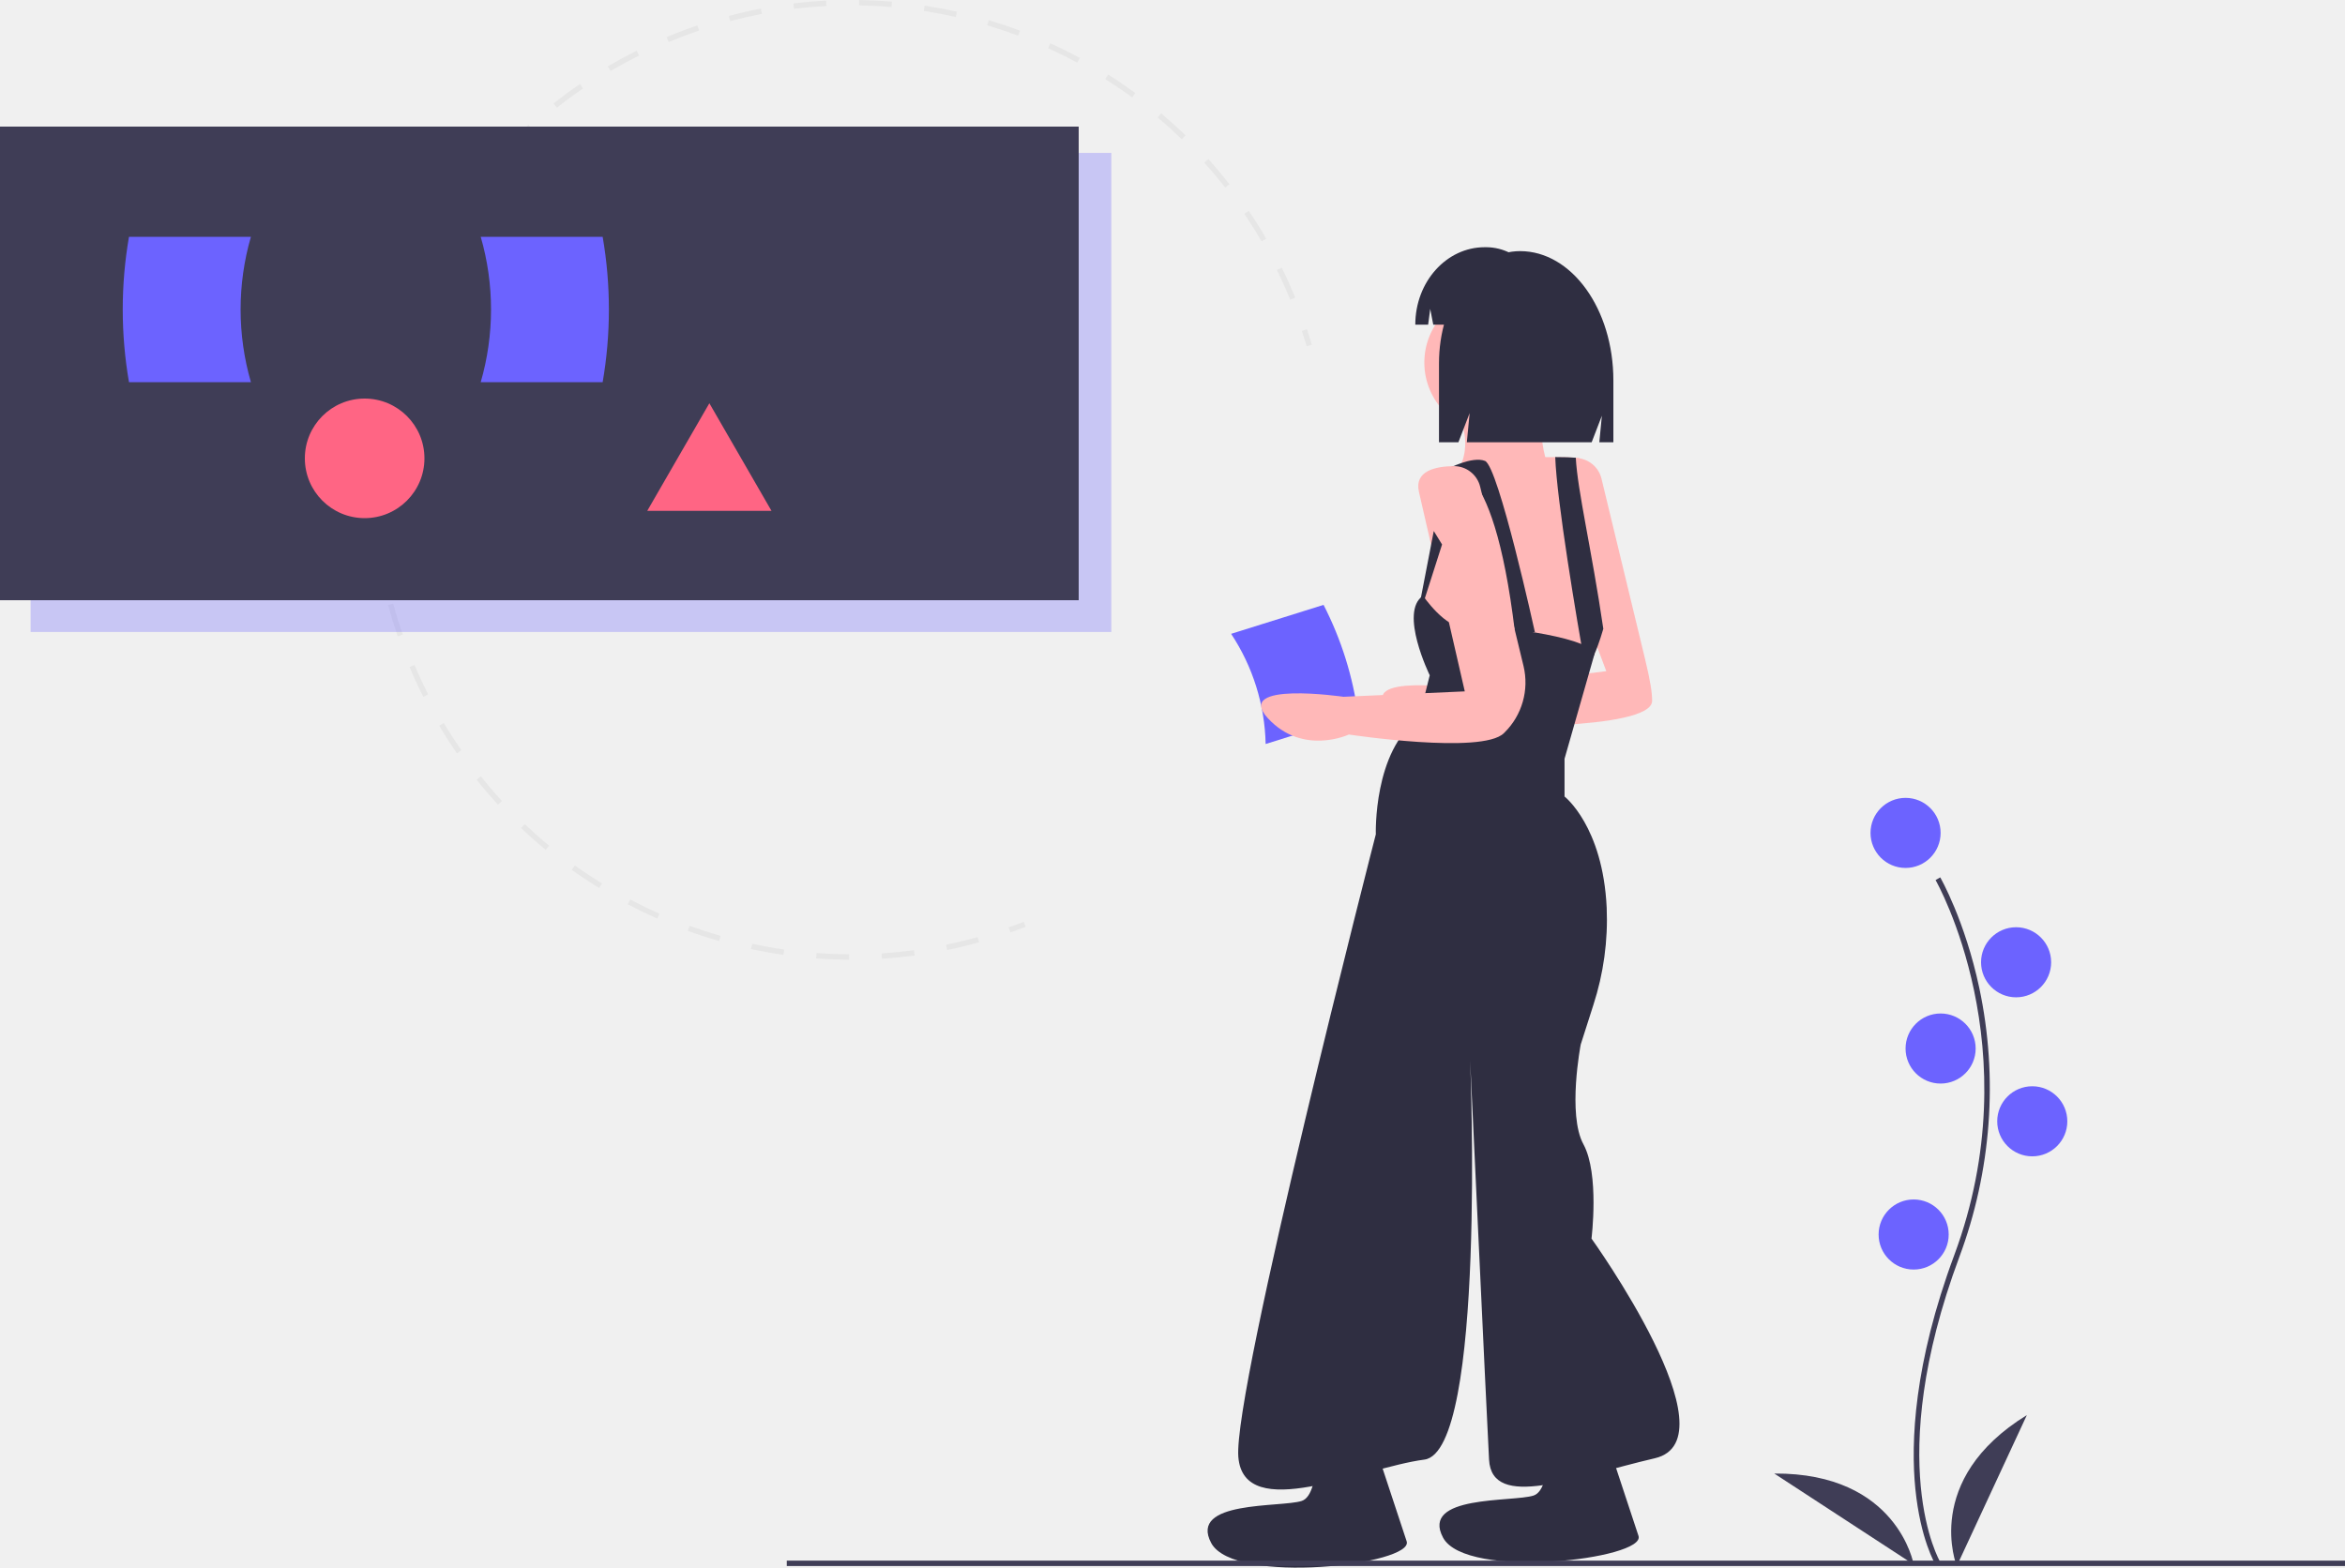
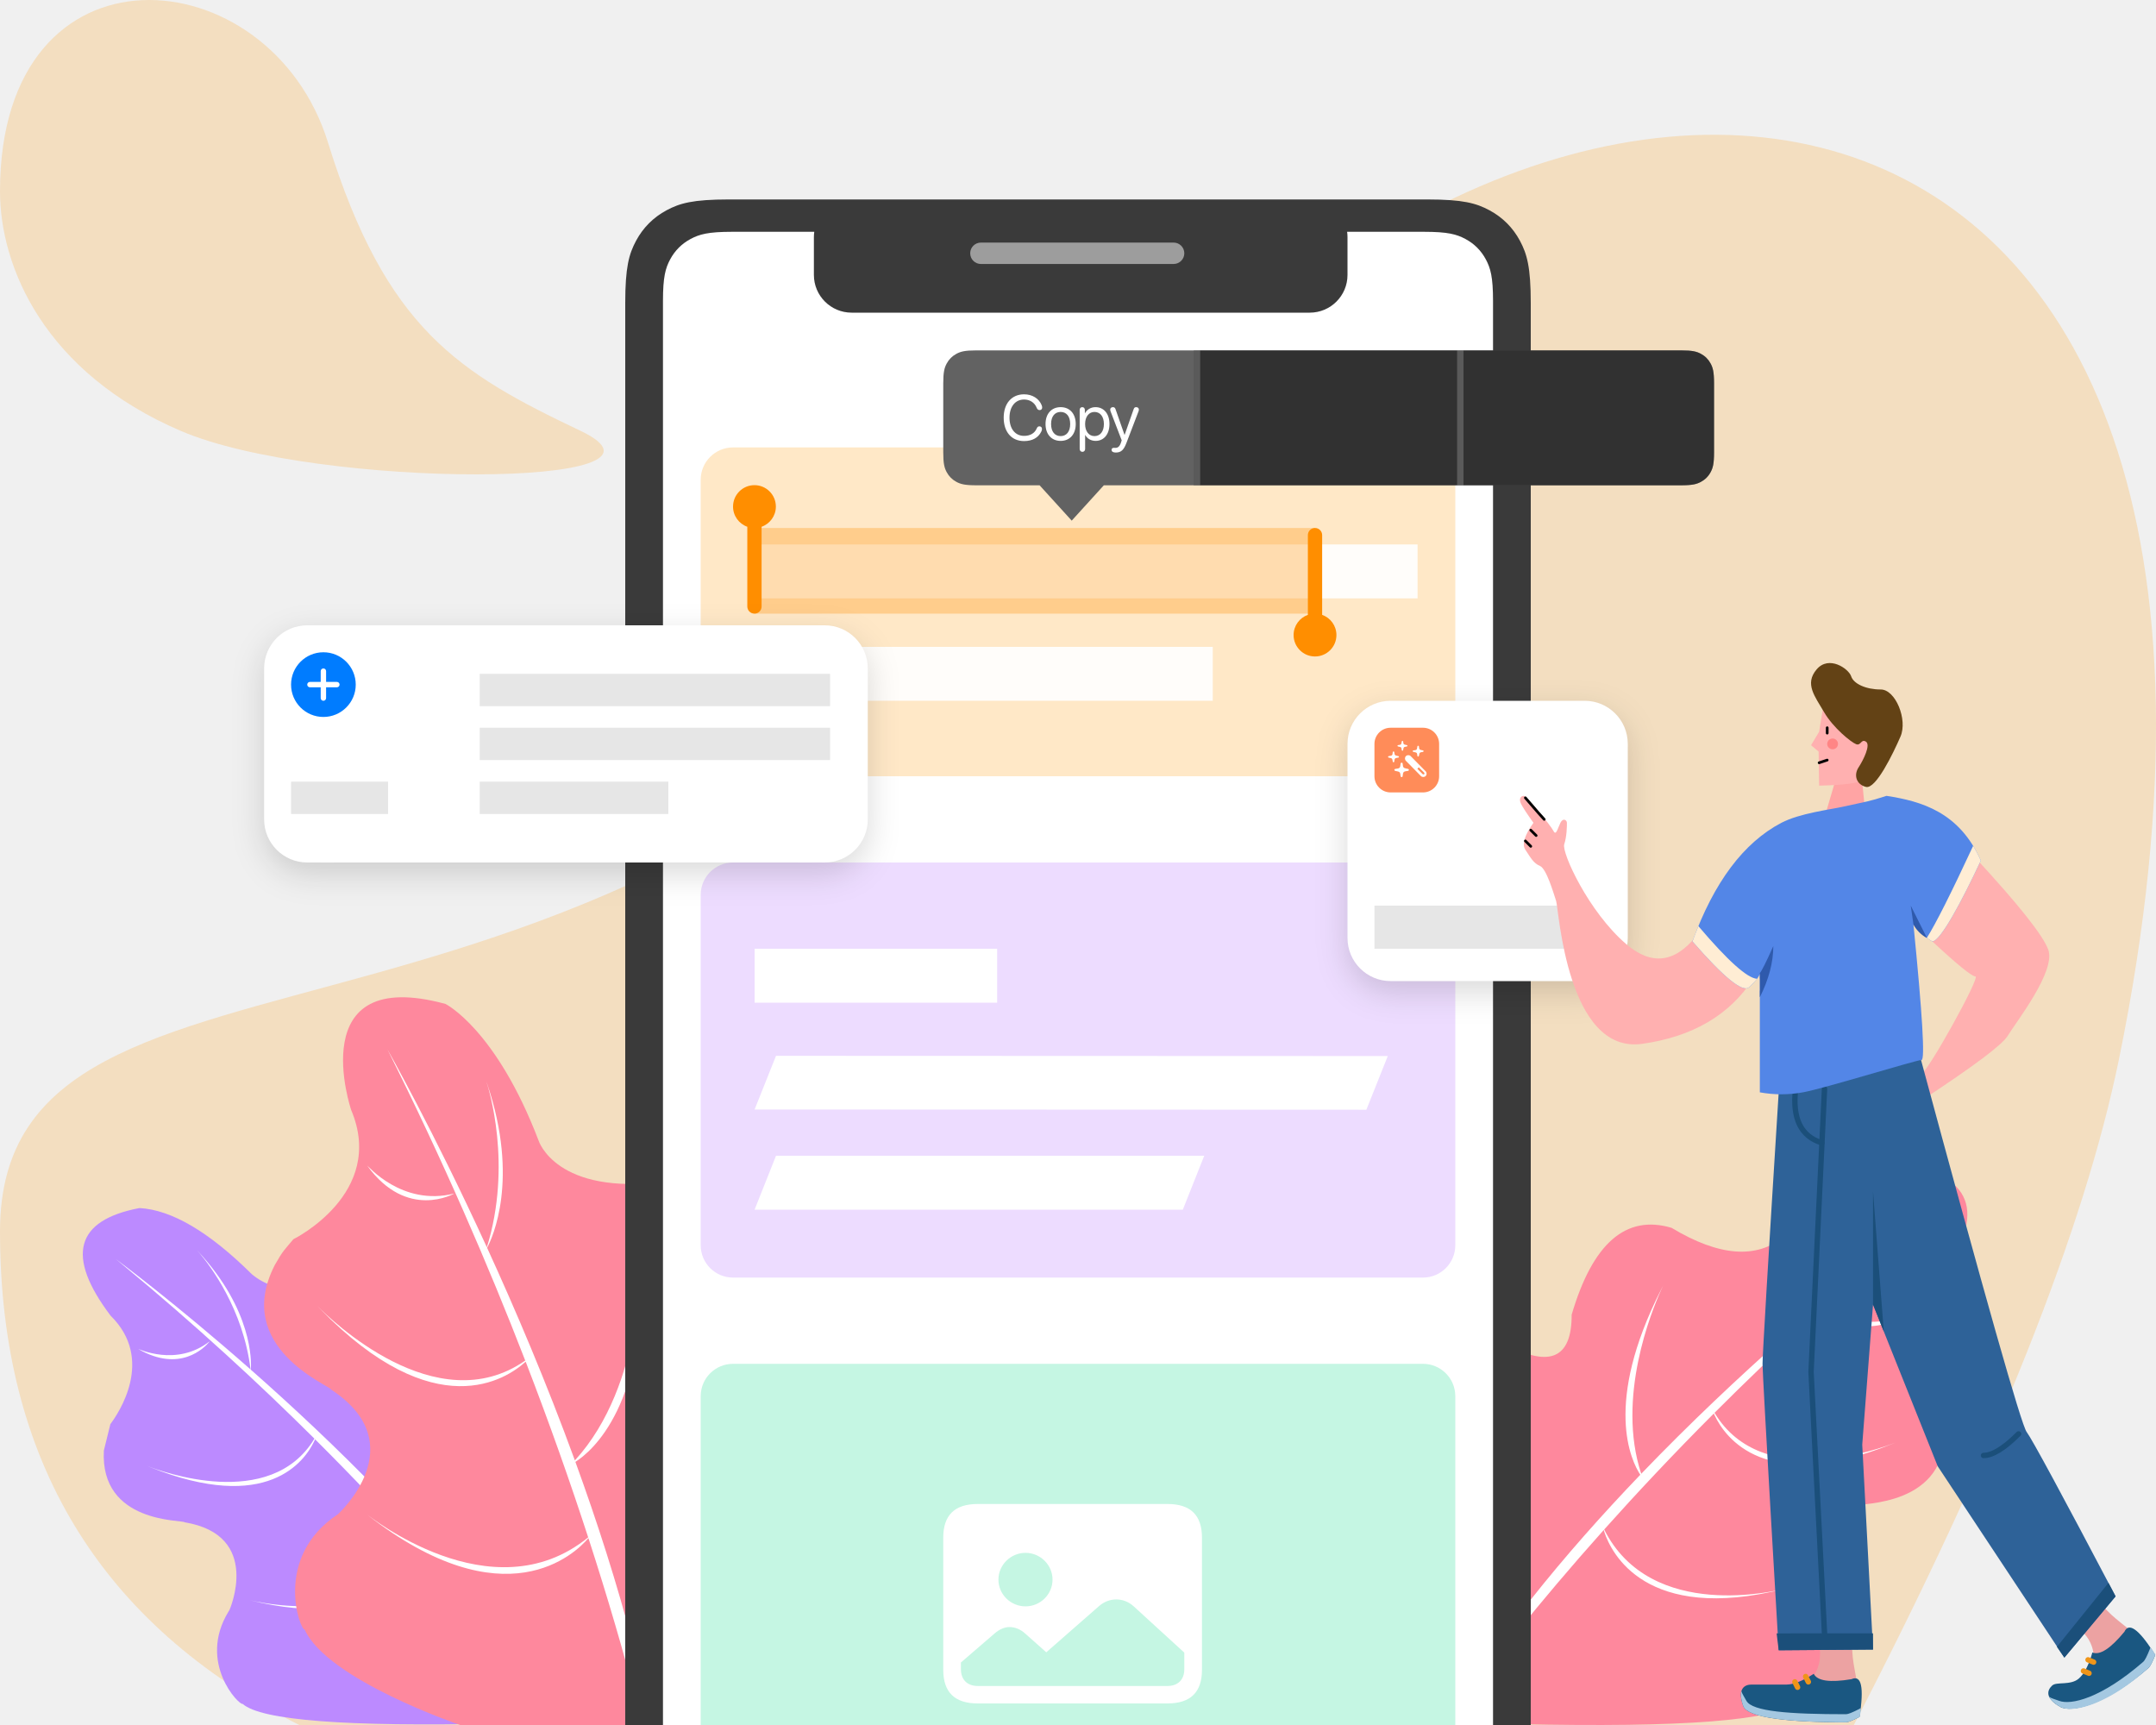
- <svg xmlns="http://www.w3.org/2000/svg" width="501.958" height="335.625" viewBox="0 0 501.958 335.625">
-   <g id="iconset-organizing" transform="translate(0 0)">
-     <path id="路径_2329" data-name="路径 2329" d="M197.866,182.055c1.073-.378,2.16-.781,3.229-1.2l.419,1.075c-1.081.422-2.179.829-3.265,1.211Z" transform="translate(18.048 16.496)" fill="#e6e6e6" />
-     <path id="路径_2330" data-name="路径 2330" d="M138.26,7.037c1.445-.564,2.916-1.1,4.37-1.593L143,6.536c-2.178.739-4.379,1.57-6.513,2.46l-.444-1.066q1.1-.458,2.216-.893Zm-8.619,3.819.515,1.033c-2.072,1.033-4.13,2.149-6.119,3.317l-.584-1c2.011-1.18,4.092-2.309,6.187-3.355Zm19.726-7.449c2.263-.6,4.571-1.129,6.861-1.571l.218,1.133c-2.264.437-4.546.96-6.783,1.554ZM117.511,17.982l.651.953c-1.907,1.3-3.793,2.692-5.606,4.125l-.716-.905c1.834-1.45,3.741-2.854,5.67-4.173ZM163.183.741C165.5.457,167.861.251,170.2.128l.061,1.152c-2.309.122-4.642.326-6.935.607ZM106.472,26.709l.777.854c-1.709,1.554-3.384,3.187-4.979,4.853l-.833-.8c1.613-1.684,3.307-3.335,5.036-4.907ZM177.245,0c2.343.039,4.711.16,7.039.36l-.1,1.15c-2.3-.2-4.643-.317-6.959-.356Zm-80.5,36.859.886.74c-1.479,1.775-2.916,3.623-4.269,5.492l-.935-.677c1.369-1.891,2.822-3.759,4.318-5.555ZM191.28,1.2c2.314.36,4.642.8,6.92,1.32l-.255,1.126c-2.252-.51-4.554-.95-6.842-1.306ZM88.5,48.252l.979.611c-1.224,1.96-2.4,3.987-3.483,6.025l-1.019-.543C86.079,52.284,87.264,50.234,88.5,48.252ZM205.012,4.313c2.238.671,4.483,1.428,6.673,2.25l-.406,1.08c-2.165-.813-4.385-1.561-6.6-2.225ZM81.879,60.666l1.053.472c-.946,2.109-1.832,4.277-2.633,6.445l-1.083-.4C80.026,64.991,80.922,62.8,81.879,60.666Zm136.308-51.4c2.128.97,4.249,2.025,6.3,3.135l-.549,1.015c-2.032-1.1-4.128-2.141-6.232-3.1ZM77,73.869l1.107.326c-.65,2.215-1.233,4.485-1.732,6.745l-1.127-.249c.5-2.285,1.094-4.581,1.752-6.821ZM230.563,15.955c1.976,1.249,3.932,2.583,5.815,3.962l-.682.931c-1.862-1.364-3.8-2.683-5.75-3.918ZM73.971,87.619l1.141.171c-.343,2.288-.61,4.617-.794,6.922l-1.15-.092c.186-2.331.456-4.686.8-7ZM241.908,24.266c1.785,1.506,3.54,3.093,5.217,4.718l-.8.829c-1.658-1.605-3.393-3.175-5.158-4.664ZM72.848,101.66l1.154.012c-.025,2.314.031,4.659.166,6.969l-1.152.067c-.137-2.337-.193-4.708-.168-7.048ZM252,34.047c1.563,1.738,3.085,3.553,4.524,5.394l-.91.711c-1.422-1.82-2.927-3.614-4.473-5.333ZM73.669,115.719l1.145-.147c.294,2.293.671,4.6,1.122,6.869l-1.132.225c-.456-2.291-.837-4.628-1.135-6.947Zm187-70.584c1.308,1.936,2.566,3.943,3.738,5.965l-1,.579c-1.159-2-2.4-3.984-3.7-5.9ZM76.413,129.518l1.114-.3c.6,2.227,1.294,4.464,2.051,6.651l-1.091.377c-.765-2.211-1.463-4.474-2.074-6.726ZM267.723,57.307c1.029,2.094,2,4.254,2.889,6.419l-1.068.438c-.878-2.141-1.839-4.277-2.857-6.347ZM82.075,142.366c.9,2.131,1.886,4.256,2.927,6.315l-1.03.521c-1.053-2.083-2.049-4.231-2.961-6.386Zm6.278,12.415c1.184,1.989,2.45,3.959,3.763,5.855l-.949.657c-1.328-1.918-2.609-3.911-3.806-5.922Zm7.921,11.437c1.442,1.8,2.965,3.578,4.527,5.276l-.849.781c-1.58-1.718-3.12-3.513-4.579-5.336Zm9.409,10.229c1.679,1.589,3.432,3.139,5.212,4.607l-.734.891c-1.8-1.484-3.574-3.052-5.271-4.659Zm10.73,8.846c1.882,1.346,3.832,2.642,5.795,3.853l-.605.982c-1.986-1.224-3.958-2.535-5.861-3.9Zm11.841,7.3c2.045,1.076,4.153,2.1,6.267,3.03l-.467,1.055c-2.138-.945-4.27-1.976-6.338-3.064Zm12.727,5.627c2.176.789,4.4,1.513,6.623,2.151l-.319,1.109c-2.244-.645-4.5-1.377-6.7-2.175Zm13.377,3.845c2.264.485,4.571.9,6.856,1.227l-.164,1.143c-2.312-.333-4.644-.75-6.934-1.242Zm13.782,1.981c2.308.172,4.65.264,6.962.276l-.006,1.154c-2.338-.012-4.707-.106-7.042-.279Zm13.927.07c2.306-.148,4.637-.379,6.927-.685l.153,1.144c-2.317.31-4.674.544-7.006.693Zm13.79-1.847c2.262-.464,4.538-1.012,6.767-1.63l.308,1.113c-2.254.625-4.556,1.18-6.843,1.649Z" transform="translate(6.644)" fill="#e6e6e6" />
-     <path id="路径_2331" data-name="路径 2331" d="M6,30H237.337V132.574H6Z" transform="translate(0.547 2.736)" fill="#6c63ff" opacity="0.3" />
-     <g id="组_17" data-name="组 17" transform="translate(0 27.106)">
-       <path id="路径_2332" data-name="路径 2332" d="M0,0H230.9V101.4H0Z" fill="#3f3d56" />
-       <circle id="椭圆_22" data-name="椭圆 22" cx="12.8" cy="12.8" r="12.8" transform="translate(65.254 58.227)" fill="#ff6584" />
-       <path id="路径_2333" data-name="路径 2333" d="M140.262,54.28l6.651,11.52,6.651,11.519h-26.6L133.611,65.8Z" transform="translate(11.58 4.951)" fill="#ff6584" />
-       <path id="路径_2334" data-name="路径 2334" d="M51.513,52.741h-26.1a91.292,91.292,0,0,1,0-31.121h26.1A56,56,0,0,0,51.513,52.741Zm49.192,0h26.1a91.292,91.292,0,0,0,0-31.121h-26.1A56,56,0,0,1,100.705,52.741Z" transform="translate(2.196 1.972)" fill="#6c63ff" />
+ <svg xmlns="http://www.w3.org/2000/svg" xmlns:xlink="http://www.w3.org/1999/xlink" width="400px" height="320px" viewBox="0 0 400 320" version="1.1">
+   <defs>
+     <rect id="path-1" x="0" y="0" width="112" height="44" rx="8" />
+     <filter x="-8.9%" y="-18.2%" width="117.9%" height="145.5%" filterUnits="objectBoundingBox" id="filter-2">
+       <feOffset dx="0" dy="2" in="SourceAlpha" result="shadowOffsetOuter1" />
+       <feGaussianBlur stdDeviation="3" in="shadowOffsetOuter1" result="shadowBlurOuter1" />
+       <feColorMatrix values="0 0 0 0 0   0 0 0 0 0   0 0 0 0 0  0 0 0 0.15 0" type="matrix" in="shadowBlurOuter1" />
+     </filter>
+     <rect id="path-3" x="0" y="0" width="52" height="52" rx="8" />
+     <filter x="-19.2%" y="-15.4%" width="138.5%" height="138.5%" filterUnits="objectBoundingBox" id="filter-4">
+       <feOffset dx="0" dy="2" in="SourceAlpha" result="shadowOffsetOuter1" />
+       <feGaussianBlur stdDeviation="3" in="shadowOffsetOuter1" result="shadowBlurOuter1" />
+       <feColorMatrix values="0 0 0 0 0   0 0 0 0 0   0 0 0 0 0  0 0 0 0.15 0" type="matrix" in="shadowBlurOuter1" />
+     </filter>
+   </defs>
+   <g id="页面-1" stroke="none" stroke-width="1" fill="none" fill-rule="evenodd">
+     <g id="01-clipboard" transform="translate(0, -10)">
+       <g transform="translate(0, 10)">
+         <g id="编组-3备份-2" fill="#FF9500" opacity="0.2">
+           <path d="M33.609,79.963 C8.28,69.137 0,49.545 0,35.494 C0,-12.289 50.09,-8.275 60.849,26.431 C71.608,61.138 85.239,69.236 107.685,79.911 C130.131,90.585 58.937,90.79 33.609,79.963 Z" id="椭圆形" />
+           <path d="M343.939,320 C370.307,269.12 386.713,227.909 393.155,196.369 C433.581,-1.555 285.314,-17.98 200.869,95.633 C116.425,209.246 0,164.889 0,228.422 C0,270.777 18.504,301.303 55.511,320 L343.939,320 Z" id="椭圆形" />
+         </g>
+         <g id="编组-15备份" transform="translate(272, 222)" fill="#FFFFFF">
+           <path d="M83.255,2.07 L81.416,3.455 C77.486,6.447 67.626,14.122 55.433,24.86 C56.986,11.907 64.422,2.646 66.147,0.65 L66.461,0.295 L66.131,0.649 C55.078,12.661 55.238,23.075 55.365,24.919 L53.566,26.512 C45.703,33.504 36.976,41.692 28.3,50.664 C22.933,34.521 32.114,15.796 32.489,15.041 L32.105,15.784 C21.009,37.47 26.427,48.283 28.126,50.847 C20.969,58.254 13.852,66.195 7.286,74.436 C-5.025,53.067 6.399,33.545 6.259,33.598 C-5.789,55.435 4.044,70.667 7.142,74.618 C5.177,77.087 3.262,79.583 1.412,82.101 L1.057,82.68 C-1.359,86.713 1.127,84.634 3.772,81.672 L5.323,79.758 C9.734,74.343 15.013,68.122 21.157,61.295 L21.253,61.605 C22.445,65.275 28.789,79.068 55.525,72.439 C55.568,72.341 30.397,79.268 21.241,61.201 C27.348,54.419 34.309,47.041 42.123,39.264 L42.29,39.629 C44.26,43.784 51.957,54.659 76.106,45.008 L76.731,44.754 C73.994,45.836 51.352,54.223 42.26,39.128 C54.002,27.449 67.667,14.875 83.255,2.07 Z M63.817,19.03 L63.987,19.242 C64.954,20.39 70.022,25.613 78.587,20.641 C78.63,20.542 70.733,24.473 63.817,19.03 Z" id="形状" />
+         </g>
+         <g id="编组-13备份-2" transform="translate(15, 224)">
+           <path d="M10.88,0.102 C16.857,0.437 23.804,4.526 31.721,12.371 C36.463,16.322 42.919,15.847 51.09,10.946 C58.916,8.626 64.629,13.572 68.23,25.784 C68.199,33.39 72.143,34.983 80.061,30.561 C90.835,25.737 97.243,31.119 99.282,46.708 C98.693,62.279 94.165,74.249 85.696,82.618 L77.408,95.732 C49.223,96.353 33.424,95.135 30.01,92.076 C29.434,92.438 21.598,84.468 27.391,74.962 L27.571,74.673 C27.571,74.673 33.72,60.783 19.251,58.398 C18.925,57.905 3.529,58.694 4.27,45.083 L5.477,40.184 C6.945,38.238 13.795,28.192 5.516,20.066 C-2.828,9.022 -1.04,2.367 10.88,0.102 Z" id="路径" fill="#BC8AFF" />
+           <path d="M7.751,10.608 L6.47,9.55 C7.089,10.008 17.607,17.821 31.482,30.04 C30.139,18.838 23.907,10.704 22.044,8.491 L21.562,7.937 L21.857,8.254 C31.803,19.065 31.657,28.437 31.542,30.094 C39.03,36.69 47.492,44.568 55.901,53.263 C60.203,40.323 54.119,25.539 52.498,21.981 L52.13,21.203 L52.477,21.871 C62.462,41.387 57.588,51.119 56.058,53.427 C62.499,60.094 68.905,67.241 74.814,74.658 C85.894,55.426 75.612,37.856 75.738,37.904 C86.582,57.558 77.73,71.267 74.943,74.822 C76.712,77.044 78.435,79.291 80.101,81.556 L80.442,82.115 C82.579,85.695 80.348,83.827 77.976,81.17 L77.018,79.986 C72.961,74.989 68.065,69.203 62.329,62.83 L62.208,63.215 C61.05,66.669 55.211,78.765 31.399,72.86 L31.424,72.862 C32.26,73.013 54.177,78.681 62.254,62.748 C56.758,56.643 50.493,50.002 43.459,43.002 L43.309,43.331 C41.537,47.072 34.609,56.858 12.876,48.173 L12.314,47.944 C14.776,48.918 35.154,56.466 43.337,42.881 C33.099,32.698 21.237,21.759 7.751,10.608 L7.751,10.608 Z M23.936,24.793 L23.789,24.977 C22.934,25.995 18.369,30.728 10.643,26.242 C10.604,26.153 17.712,29.692 23.936,24.793 Z" id="形状" fill="#FFFFFF" />
+         </g>
+         <g id="编组-13备份-3" transform="translate(311.5, 268) scale(-1, 1) translate(-311.5, -268) translate(258, 216)">
+           <path d="M11.377,0 C17.842,0.363 25.357,4.803 33.921,13.321 C39.049,17.611 46.033,17.095 54.872,11.773 C63.337,9.254 69.516,14.624 73.411,27.883 C73.378,36.142 77.644,37.871 86.209,33.07 C97.863,27.833 104.794,33.676 107,50.601 C106.363,67.507 101.464,80.504 92.304,89.591 L83.339,103.829 C52.852,104.504 35.762,103.181 32.07,99.86 C31.446,100.252 22.97,91.599 29.237,81.278 L29.431,80.965 C29.431,80.965 36.083,65.884 20.431,63.294 C20.079,62.759 3.426,63.615 4.227,48.837 L5.532,43.518 C7.121,41.405 14.53,30.499 5.574,21.676 C-3.451,9.685 -1.517,2.459 11.377,0 Z" id="路径" fill="#FE889D" />
+           <path d="M8.387,10.912 L7,9.758 C7.67,10.257 19.055,18.772 34.073,32.089 C32.619,19.88 25.874,11.016 23.858,8.604 L23.336,8 L23.655,8.345 C34.42,20.128 34.262,30.342 34.139,32.148 C42.244,39.336 51.403,47.922 60.505,57.399 C65.162,43.296 58.576,27.184 56.822,23.306 L56.423,22.458 L56.799,23.186 C67.606,44.456 62.331,55.062 60.675,57.578 C67.646,64.843 74.58,72.632 80.977,80.716 C92.97,59.756 81.84,40.607 81.977,40.66 C93.714,62.079 84.133,77.021 81.116,80.895 C83.031,83.316 84.896,85.765 86.699,88.234 L87.068,88.843 C89.381,92.744 86.967,90.709 84.399,87.813 L83.363,86.523 C78.971,81.076 73.671,74.771 67.463,67.826 L67.332,68.245 C66.078,72.01 59.757,85.192 33.984,78.757 L34.01,78.759 C34.916,78.923 58.639,85.1 67.381,67.736 C61.432,61.082 54.651,53.844 47.038,46.215 L46.875,46.574 C44.957,50.651 37.459,61.317 13.934,51.851 L13.325,51.602 C15.991,52.663 38.048,60.89 46.905,46.084 C35.824,34.986 22.984,23.064 8.387,10.912 L8.387,10.912 Z M25.906,26.37 L25.746,26.571 C24.821,27.68 19.88,32.838 11.517,27.95 C11.474,27.853 19.168,31.709 25.906,26.37 Z" id="形状" fill="#FFFFFF" />
+         </g>
+         <g id="编组-10备份" transform="translate(49, 185)">
+           <path d="M16.154,20.911 C16.154,20.911 7.032,-6.013 33.659,1.241 C33.659,1.241 43.027,5.912 50.916,26.566 C50.916,26.566 54.121,36.893 74.461,34.189 C74.461,34.189 89.253,36.279 86.048,60.252 C86.048,60.252 77.789,73.898 97.882,71.808 C97.882,71.808 120.194,71.808 110.948,101.314 C110.948,101.314 98.128,127.009 76.926,135 L36.371,135 C36.371,135 11.717,126.64 7.526,117.297 C6.663,117.419 1.609,103.896 13.689,95.905 C13.689,95.905 27.988,82.996 12.456,72.792 C12.333,72.054 -5.911,65.047 1.978,49.679 C3.581,46.852 3.704,46.974 5.43,44.884 C5.43,44.884 22.688,36.402 16.154,20.911 Z" id="路径" fill="#FE889D" transform="translate(56.59615, 67.5) rotate(-360) translate(-56.59615, -67.5) " />
+           <path d="M41.415,16.149 C47.369,33.822 42.36,44.616 41.372,46.479 C46.649,57.992 52.394,71.495 57.656,85.919 C70.621,71.714 69.892,48.252 69.836,46.835 L69.834,46.798 L69.891,47.752 C71.394,75.537 60.716,84.304 57.752,86.19 C61.779,97.245 65.517,108.838 68.54,120.489 C91.315,103.909 88.464,78.229 88.585,78.35 C91.012,106.738 73.671,118.064 68.604,120.747 C69.509,124.235 70.347,127.73 71.109,131.217 C72.004,137.614 70.29,134.187 68.845,129.673 C66.647,121.387 63.799,111.508 60.17,100.33 C57.771,103.15 44.714,115.93 19.128,95.992 C19.128,95.87 42.177,114.793 60.126,100.195 C56.904,90.279 53.068,79.346 48.527,67.599 C45,70.815 31.753,79.755 10.395,57.805 L9.862,57.249 C12.214,59.65 31.945,78.921 48.446,67.394 C41.62,49.751 33.202,30.28 22.884,9.675 C22.884,9.675 31.248,24.395 41.33,46.385 C46.061,31.065 41.7,17.04 41.248,15.666 Z M35.29,36.405 C35.29,36.405 26.531,41.463 19.128,31.224 C19.128,31.1 25.544,38.872 35.29,36.405 Z" id="形状结合" fill="#FFFFFF" transform="translate(49.30401, 72.20615) rotate(-360) translate(-49.30401, -72.20615) " />
+         </g>
+         <path d="M135.229,37 L264.771,37 C271.457,37 273.882,37.696 276.326,39.003 C278.771,40.311 280.689,42.229 281.997,44.674 C283.304,47.118 284,49.543 284,56.229 L284,320 L284,320 L116,320 L116,56.229 C116,49.543 116.696,47.118 118.003,44.674 C119.311,42.229 121.229,40.311 123.674,39.003 C126.118,37.696 128.543,37 135.229,37 Z" id="矩形备份-16" fill="#3A3A3A" />
+         <path d="M264.181,43 C268.638,43 270.255,43.464 271.884,44.336 C273.514,45.207 274.793,46.486 275.664,48.116 C276.536,49.745 277,51.362 277,55.819 L277,320 L123,320 L123,55.819 C123,51.362 123.464,49.745 124.336,48.116 C125.207,46.486 126.486,45.207 128.116,44.336 C129.745,43.464 131.362,43 135.819,43 L151.071,43 C151.024,43.326 151,43.66 151,44 L151,44 L151,51 C151,54.866 154.134,58 158,58 L158,58 L243,58 C246.866,58 250,54.866 250,51 L250,51 L250,44 C250,43.66 249.976,43.326 249.929,43 L264.181,43 Z" id="形状结合备份-2" fill="#FFFFFF" />
+         <rect id="矩形备份-17" fill="#FFE8C7" x="130" y="83" width="140" height="61" rx="6" />
+         <rect id="矩形备份-18" fill="#EDDCFF" x="130" y="160" width="140" height="77" rx="6" />
+         <path d="M223.421,214.4 L219.448,224.4 L140,224.4 L143.972,214.4 L223.421,214.4 Z M143.972,195.862 L257.472,195.904 L253.5,205.862 L140,205.82 L143.972,195.862 Z M185,176 L185,186 L140,186 L140,176 L185,176 Z" id="形状结合备份-4" fill="#FFFFFF" />
+         <path d="M136,253 L264,253 C267.314,253 270,255.686 270,259 L270,320 L270,320 L130,320 L130,259 C130,255.686 132.686,253 136,253 Z" id="矩形备份-19" fill="#C5F6E3" />
+         <path d="M225,120 L225,130 L140,130 L140,120 L225,120 Z M263,101 L263,111 L140,111 L140,101 L263,101 Z" id="形状结合备份-5" fill="#FFFFFF" opacity="0.9" />
+         <rect id="矩形备份-20" fill="#FFFFFF" opacity="0.5" x="180" y="45" width="39.724" height="3.972" rx="1.986" />
+         <g id="编组备份" transform="translate(136, 90)" fill="#FF8E00">
+           <rect id="矩形" opacity="0.3" x="3.972" y="7.945" width="104" height="15.89" />
+           <path d="M3.972,0 C6.166,0 7.945,1.779 7.945,3.972 C7.945,5.702 6.839,7.174 5.296,7.719 L5.297,22.51 C5.297,23.242 4.704,23.834 3.972,23.834 C3.241,23.834 2.648,23.242 2.648,22.51 L2.648,7.719 C1.105,7.174 0,5.702 0,3.972 C0,1.779 1.779,0 3.972,0 Z" id="形状结合" />
+           <path d="M107.972,7.945 C110.166,7.945 111.945,9.723 111.945,11.917 C111.945,13.647 110.839,15.118 109.296,15.664 L109.297,30.455 C109.297,31.186 108.704,31.779 107.972,31.779 C107.241,31.779 106.648,31.186 106.648,30.455 L106.648,15.664 C105.105,15.118 104,13.647 104,11.917 C104,9.723 105.779,7.945 107.972,7.945 Z" id="形状结合备份" transform="translate(107.9724, 19.86207) scale(1, -1) translate(-107.9724, -19.86207) " />
+         </g>
+         <g id="编组-4备份" transform="translate(175, 65)">
+           <path d="M6.111,-7.00304249e-16 L136.896,7.00304249e-16 C139.021,-4.06896936e-16 139.791,0.221 140.568,0.637 C141.345,1.052 141.955,1.662 142.37,2.439 C142.786,3.215 143.007,3.986 143.007,6.111 L143.007,18.915 C143.007,21.04 142.786,21.811 142.37,22.588 C141.955,23.364 141.345,23.974 140.568,24.39 C139.791,24.805 139.021,25.026 136.896,25.026 L29.793,25.026 L29.793,25.026 L23.834,31.581 L17.876,25.026 L6.111,25.026 C3.986,25.026 3.215,24.805 2.439,24.39 C1.662,23.974 1.052,23.364 0.637,22.588 C0.221,21.811 1.41287425e-15,21.04 -2.4316768e-15,18.915 L-2.88825617e-16,6.111 C1.67816001e-16,3.986 0.221,3.215 0.637,2.439 C1.052,1.662 1.662,1.052 2.439,0.637 C3.215,0.221 3.986,4.06896936e-16 6.111,-7.00304249e-16 Z" id="矩形" fill="#626262" />
+           <path d="M46.477,0 L136.896,2.4688718e-16 C139.021,-1.43448561e-16 139.791,0.221 140.568,0.637 C141.345,1.052 141.955,1.662 142.37,2.439 C142.786,3.215 143.007,3.986 143.007,6.111 L143.007,18.915 C143.007,21.04 142.786,21.811 142.37,22.588 C141.955,23.364 141.345,23.974 140.568,24.39 C139.791,24.805 139.021,25.026 136.896,25.026 L46.477,25.026 L46.477,25.026 L46.477,0 Z" id="矩形" fill="#000000" opacity="0.5" />
+           <path d="M14.997,16.824 C16.533,16.824 17.627,16.195 18.18,15.084 C18.273,14.898 18.319,14.741 18.319,14.56 C18.319,14.287 18.121,14.089 17.842,14.089 C17.609,14.089 17.464,14.199 17.353,14.455 C16.958,15.398 16.096,15.858 15.002,15.858 C13.344,15.858 12.291,14.543 12.291,12.483 C12.291,10.44 13.356,9.114 14.997,9.114 C16.032,9.114 16.934,9.649 17.33,10.638 C17.446,10.935 17.627,11.075 17.883,11.075 C18.168,11.075 18.354,10.888 18.354,10.598 C18.354,10.475 18.325,10.33 18.267,10.184 C17.772,8.933 16.527,8.148 14.997,8.148 C12.698,8.148 11.214,9.847 11.214,12.483 C11.214,15.142 12.681,16.824 14.997,16.824 Z M21.781,16.789 C23.451,16.789 24.58,15.584 24.58,13.658 C24.58,11.726 23.451,10.528 21.781,10.528 C20.105,10.528 18.976,11.726 18.976,13.658 C18.976,15.584 20.105,16.789 21.781,16.789 Z M21.781,15.899 C20.71,15.899 20.006,15.084 20.006,13.658 C20.006,12.233 20.71,11.418 21.781,11.418 C22.851,11.418 23.55,12.233 23.55,13.658 C23.55,15.084 22.851,15.899 21.781,15.899 Z M25.818,18.82 C26.115,18.82 26.324,18.599 26.324,18.279 L26.324,15.701 L26.348,15.701 C26.708,16.364 27.407,16.789 28.274,16.789 C29.798,16.789 30.84,15.555 30.84,13.658 C30.84,11.761 29.792,10.528 28.25,10.528 C27.372,10.528 26.668,10.976 26.295,11.657 L26.272,11.657 L26.272,11.04 C26.272,10.737 26.074,10.528 25.795,10.528 C25.51,10.528 25.312,10.737 25.312,11.04 L25.312,18.279 C25.312,18.599 25.521,18.82 25.818,18.82 Z M28.053,15.899 C27.017,15.899 26.319,15.008 26.319,13.658 C26.319,12.314 27.017,11.418 28.053,11.418 C29.129,11.418 29.804,12.291 29.804,13.658 C29.804,15.032 29.129,15.899 28.053,15.899 Z M31.991,18.948 C32.992,18.948 33.487,18.5 34.01,17.109 L36.245,11.261 C36.28,11.162 36.297,11.069 36.297,10.993 C36.297,10.72 36.094,10.528 35.803,10.528 C35.552,10.528 35.419,10.632 35.325,10.9 L33.65,15.672 L33.632,15.672 L31.962,10.9 C31.869,10.632 31.718,10.528 31.479,10.528 C31.188,10.528 30.973,10.714 30.973,10.993 C30.973,11.069 30.99,11.162 31.025,11.261 L33.108,16.69 L32.969,17.115 C32.73,17.848 32.364,18.081 31.98,18.081 C31.822,18.081 31.782,18.075 31.636,18.075 C31.38,18.075 31.229,18.226 31.229,18.447 C31.229,18.767 31.502,18.948 31.991,18.948 Z" id="Copy" fill="#FFFFFF" fill-rule="nonzero" />
+           <rect id="矩形" fill="#FFFFFF" opacity="0.2" x="46.477" y="0" width="1.192" height="25.026" />
+           <rect id="矩形备份" fill="#FFFFFF" opacity="0.2" x="95.338" y="0" width="1.192" height="25.026" />
+         </g>
+         <path d="M216.608,279 C220.883,279 223,281.09 223,285.23 L223,285.23 L223,309.77 C223,313.91 220.883,316 216.608,316 L216.608,316 L181.392,316 C177.137,316 175,313.93 175,309.77 L175,309.77 L175,285.23 C175,281.07 177.137,279 181.392,279 L181.392,279 Z M207.122,296.706 C205.962,296.706 204.842,297.108 203.845,297.992 L203.845,297.992 L194.115,306.514 L190.226,303.057 C189.331,302.233 188.293,301.831 187.295,301.831 C186.399,301.831 185.422,302.233 184.527,303.017 L184.527,303.017 L178.277,308.403 L178.277,309.629 C178.277,311.599 179.458,312.764 181.433,312.764 L181.433,312.764 L216.588,312.764 C218.522,312.764 219.723,311.599 219.723,309.669 L219.723,309.669 L219.723,306.574 L210.359,298.012 C209.402,297.128 208.242,296.706 207.122,296.706 Z M190.267,288.064 C187.499,288.064 185.239,290.315 185.239,293.028 C185.239,295.762 187.499,297.992 190.267,297.992 C193.015,297.992 195.275,295.762 195.275,293.028 C195.275,290.315 193.015,288.064 190.267,288.064 Z" id="形状结合备份-6" fill="#FFFFFF" fill-rule="nonzero" />
+         <g id="编组-6备份" transform="translate(49, 116)">
+           <g id="矩形">
+             <use fill="black" fill-opacity="1" filter="url(#filter-2)" xlink:href="#path-1" />
+             <use fill="#FFFFFF" fill-rule="evenodd" xlink:href="#path-1" />
+           </g>
+           <path d="M11,5 C14.314,5 17,7.686 17,11 C17,14.314 14.314,17 11,17 C7.686,17 5,14.314 5,11 C5,7.686 7.686,5 11,5 Z M11,8 C10.724,8 10.5,8.224 10.5,8.5 L10.5,8.5 L10.5,10.5 L8.5,10.5 C8.224,10.5 8,10.724 8,11 C8,11.276 8.224,11.5 8.5,11.5 L8.5,11.5 L10.499,11.5 L10.5,13.5 C10.5,13.776 10.724,14 11,14 C11.276,14 11.5,13.776 11.5,13.5 L11.5,13.5 L11.499,11.5 L13.5,11.5 C13.776,11.5 14,11.276 14,11 C14,10.724 13.776,10.5 13.5,10.5 L13.5,10.5 L11.5,10.5 L11.5,8.5 C11.5,8.224 11.276,8 11,8 Z" id="形状结合" fill="#007CFF" />
+           <rect id="矩形" fill="#000000" opacity="0.1" x="40" y="9" width="65" height="6" />
+           <rect id="矩形备份-13" fill="#000000" opacity="0.1" x="40" y="19" width="65" height="6" />
+           <rect id="矩形备份-14" fill="#000000" opacity="0.1" x="40" y="29" width="35" height="6" />
+           <rect id="矩形备份-15" fill="#000000" opacity="0.1" x="5" y="29" width="18" height="6" />
+         </g>
+         <g id="编组-7备份" transform="translate(250, 130)">
+           <g id="矩形">
+             <use fill="black" fill-opacity="1" filter="url(#filter-4)" xlink:href="#path-3" />
+             <use fill="#FFFFFF" fill-rule="evenodd" xlink:href="#path-3" />
+           </g>
+           <rect id="矩形" fill="#000000" opacity="0.1" x="5" y="38" width="36" height="8" />
+           <path d="M14,5 C15.657,5 17,6.343 17,8 L17,14 C17,15.657 15.657,17 14,17 L8,17 C6.343,17 5,15.657 5,14 L5,8 C5,6.343 6.343,5 8,5 L14,5 Z M10.044,11.482 C9.944,11.482 9.871,11.55 9.859,11.652 C9.766,12.502 9.736,12.531 8.863,12.637 C8.77,12.648 8.696,12.728 8.696,12.821 C8.696,12.915 8.764,12.988 8.857,13.006 C9.748,13.182 9.766,13.179 9.859,13.993 C9.871,14.093 9.95,14.16 10.044,14.16 C10.141,14.16 10.217,14.093 10.229,13.987 C10.319,13.164 10.349,13.117 11.204,13.006 C11.321,12.991 11.389,12.918 11.389,12.821 C11.389,12.728 11.321,12.654 11.228,12.637 L10.962,12.584 C10.333,12.453 10.304,12.382 10.229,11.655 C10.217,11.55 10.141,11.482 10.044,11.482 Z M10.841,10.264 C10.598,10.501 10.601,10.902 10.841,11.143 L13.618,13.961 C13.853,14.198 14.257,14.198 14.5,13.961 C14.74,13.724 14.737,13.322 14.5,13.082 L11.72,10.264 C11.485,10.026 11.081,10.026 10.841,10.264 Z M13.223,12.341 L14.187,13.299 C14.28,13.396 14.321,13.521 14.225,13.618 C14.134,13.703 14.005,13.671 13.908,13.571 L12.959,12.619 L13.223,12.341 Z M8.538,9.394 C8.462,9.394 8.406,9.449 8.397,9.525 C8.336,10.17 8.312,10.167 7.653,10.264 C7.577,10.275 7.524,10.328 7.524,10.401 C7.524,10.478 7.574,10.527 7.647,10.542 C8.312,10.674 8.298,10.677 8.397,11.286 C8.409,11.354 8.462,11.412 8.538,11.412 C8.611,11.412 8.67,11.354 8.676,11.28 C8.74,10.65 8.767,10.65 9.411,10.542 C9.502,10.527 9.552,10.478 9.552,10.401 C9.552,10.328 9.502,10.278 9.426,10.264 C8.758,10.126 8.764,10.132 8.676,9.528 C8.667,9.449 8.611,9.394 8.538,9.394 Z M13.105,8.339 C13.032,8.339 12.979,8.392 12.968,8.465 C12.871,9.106 12.886,9.136 12.227,9.203 C12.15,9.212 12.089,9.268 12.095,9.344 C12.098,9.417 12.142,9.467 12.224,9.481 C12.886,9.61 12.903,9.61 12.968,10.223 C12.974,10.296 13.032,10.349 13.105,10.349 C13.182,10.349 13.234,10.296 13.249,10.22 C13.375,9.599 13.337,9.59 13.979,9.481 C14.069,9.467 14.125,9.417 14.125,9.344 C14.125,9.268 14.069,9.218 13.996,9.203 C13.328,9.068 13.305,9.077 13.249,8.471 C13.243,8.392 13.182,8.339 13.105,8.339 Z M10.193,7.434 C10.126,7.434 10.076,7.483 10.064,7.551 C9.968,8.131 9.991,8.154 9.391,8.222 C9.323,8.23 9.271,8.283 9.271,8.351 C9.271,8.418 9.314,8.465 9.388,8.479 C9.991,8.605 10,8.594 10.064,9.153 C10.073,9.218 10.126,9.268 10.193,9.268 C10.264,9.268 10.311,9.218 10.322,9.15 C10.416,8.579 10.404,8.582 10.99,8.479 C11.075,8.465 11.119,8.418 11.119,8.351 C11.119,8.283 11.075,8.236 11.002,8.222 C10.393,8.093 10.378,8.104 10.322,7.554 C10.316,7.483 10.264,7.434 10.193,7.434 Z" id="形状结合" fill="#FF8C59" />
+         </g>
+         <g id="编组-18备份" transform="translate(282, 123)">
+           <path d="M55.5,181.5 C55.731,183.087 55.731,184.421 55.5,185.5 C55.269,186.579 54.769,187.579 54,188.5 C56.852,189.81 59.681,189.723 62.5,189 C62,186 61.161,183.021 62,180 L55.5,181.5 Z" id="路径-13" fill="#ECA2A2" />
+           <path d="M54.5,187.5 C52.45,188.833 50.758,189.5 49.425,189.5 C47.425,189.5 44,189.5 42.925,189.5 C41.85,189.5 40.195,190.095 41.425,193.5 C42.21,195.673 50,196.5 60.5,196.5 C60.876,196.5 61.709,196.167 63,195.5 C63.854,189.987 63.354,187.654 61.5,188.5 C57.5,189.167 55.167,188.833 54.5,187.5 Z" id="路径-15" fill="#1A5781" />
+           <path d="M63,195.5 L62.537,195.734 C61.508,196.245 60.829,196.5 60.5,196.5 L59.085,196.495 C49.306,196.422 42.174,195.574 41.425,193.5 C40.986,192.284 40.924,191.362 41.072,190.703 C41.139,191.092 41.745,192.026 42,192.5 C43.075,194.5 50,195 60.5,195 C60.876,195 61.709,194.667 63,194 C63.333,193.667 63.333,194.167 63,195.5 Z" id="路径" fill="#A4C8E1" />
+           <line x1="51" y1="189" x2="51.5" y2="190" id="路径-17" stroke="#EF9519" stroke-linecap="round" />
+           <line x1="53" y1="188" x2="53.5" y2="189" id="路径-17备份" stroke="#EF9519" stroke-linecap="round" />
+           <path d="M104.479,175.757 C104.71,177.345 104.71,178.678 104.479,179.757 C104.248,180.837 103.748,181.837 102.979,182.757 C105.831,184.068 108.66,183.98 111.479,183.257 C110.979,180.257 110.14,177.278 110.979,174.257 L104.479,175.757 Z" id="路径-13" fill="#ECA2A2" transform="translate(107.2291, 179.0176) rotate(-41) translate(-107.2291, -179.0176) " />
+           <path d="M106.196,183.546 C105.524,185.897 104.685,187.51 103.679,188.384 C102.169,189.697 99.584,188.944 98.773,189.649 L98.66,189.753 C97.891,190.497 97.25,191.971 100.265,193.652 C102.283,194.777 108.705,193.29 116.629,186.402 C116.913,186.155 117.323,185.357 117.86,184.007 L117.508,183.456 C114.736,179.177 112.945,177.927 112.135,179.708 C109.554,182.835 107.574,184.115 106.196,183.546 Z" id="路径-15" fill="#1A5781" />
+           <path d="M117.86,184.007 L117.665,184.487 L117.481,184.916 C117.126,185.721 116.842,186.217 116.629,186.402 L115.558,187.326 C108.13,193.687 102.191,194.726 100.265,193.652 C99.136,193.022 98.484,192.367 98.163,191.772 C98.443,192.001 99.366,192.278 99.906,192.47 L100.043,192.52 C102.166,193.324 107.721,192.158 115.645,185.27 C115.929,185.023 116.339,184.225 116.876,182.875 C116.909,182.404 117.237,182.782 117.86,184.007 Z" id="路径" fill="#A4C8E1" />
+           <line x1="104.806" y1="186.687" x2="105.306" y2="187.687" id="路径-17" stroke="#EF9519" stroke-linecap="round" transform="translate(105.0557, 187.1872) rotate(-41) translate(-105.0557, -187.1872) " />
+           <line x1="105.659" y1="184.62" x2="106.159" y2="185.62" id="路径-17备份" stroke="#EF9519" stroke-linecap="round" transform="translate(105.9091, 185.1204) rotate(-41) translate(-105.9091, -185.1204) " />
+           <path d="M32.707,50.637 C28.707,55.637 24.374,56.137 19.707,52.137 C12.707,46.137 7.707,35.137 8.207,33.637 C8.707,32.137 8.707,30.137 8.707,29.637 C8.707,29.137 8,28.637 7.5,29.637 C7,30.637 6.707,32.137 6.207,31.137 C5.707,30.137 1.207,24.637 0.707,24.637 C0.207,24.637 -0.293,25.137 0.207,26.137 C0.54,26.803 1.305,27.97 2.5,29.637 C0.833,31.97 0.333,33.637 1,34.637 C2,36.137 2.5,37.137 3.707,37.637 C4.914,38.137 6.207,42.637 6.707,44.137 C7.207,45.637 8.707,72.637 22.707,70.637 C32.04,69.303 38.874,65.303 43.207,58.637 L32.707,50.637 Z" id="路径-6" fill="#FFB0B0" />
+           <path d="M76.5,51.637 C81.167,55.97 83.833,58.137 84.5,58.137 C85.5,58.137 75.5,76.137 74.5,76.137 C73.833,76.137 73.833,77.803 74.5,81.137 C84.167,74.803 89.5,70.803 90.5,69.137 C92,66.637 99.5,57.137 98,53.137 C97,50.47 92.5,44.803 84.5,36.137 L76.5,51.637 Z" id="路径-8" fill="#FFB0B0" />
+           <path d="M48,79.637 C46,111.546 45,128.333 45,130 C45,132.5 48,183.137 48,183.137 C48,183.137 53.833,183.091 65.5,183 L63.5,145 L65.5,119 L77.5,149 L101,184.5 L110.5,173.137 C100.5,154.137 95,143.97 94,142.637 C93,141.303 86.333,117.803 74,72.137 L48,79.637 Z" id="路径-5" fill="#2E6298" />
+           <path d="M109.182,170.634 C109.612,171.45 110.052,172.285 110.5,173.137 L110.5,173.137 L101,184.5 L99.614,182.497 Z" id="形状结合" fill="#1B4F7A" />
+           <path d="M65.499,180 L65.5,183 C54.704,183.084 48.903,183.13 48.097,183.136 L48,183.137 C48,183.137 47.858,181.976 47.617,180.003 L65.499,180 Z" id="形状结合" fill="#1B4F7A" />
+           <path d="M59,20.137 C59,20.137 58.167,22.97 56.5,28.637 L64,27.137 L63,17.137 C60.333,19.137 59,20.137 59,20.137 Z" id="路径-12" fill="#FFA4A4" />
+           <g id="编组-8" transform="translate(54, 0)">
+             <path d="M2.371,7.421 L1.5,12.742 L0,15.242 L1.403,16.421 L1.5,22.742 C6.919,22.633 9.952,22.105 10.597,21.158 C11.242,20.211 12.21,17.684 13.5,13.579 L4.306,6 L2.371,7.421 Z" id="路径-11" fill="#FFB0B0" />
+             <circle id="椭圆形" fill="#FF8585" cx="4" cy="15" r="1" />
+             <path d="M2.413,9.101 C0.703,6.158 -1.246,3.858 1.041,1.173 C3.328,-1.511 6.986,1.06 7.444,2.459 C7.901,3.858 10.187,4.904 12.931,4.904 C15.675,4.904 17.962,10.5 16.59,13.651 C15.218,16.802 12.017,23.443 10.187,22.977 C8.358,22.51 7.901,20.758 8.815,19.359 C9.73,17.96 11.102,15.163 10.187,14.583 C9.273,14.004 9.273,15.403 8.358,15.049 C7.444,14.696 4.123,12.043 2.413,9.101 Z" id="路径-9" fill="#634215" />
+             <line x1="1.5" y1="18.5" x2="3" y2="18" id="路径-28" stroke="#000000" stroke-width="0.5" stroke-linecap="round" />
+             <line x1="3" y1="12" x2="3" y2="13" id="路径-27" stroke="#000000" stroke-width="0.5" stroke-linecap="round" />
+           </g>
+           <polyline id="路径-19" stroke="#1B4F7A" stroke-linecap="round" points="56.5 79 54 131.5 56.5 180" />
+           <polygon id="路径-20" fill="#1B4F7A" points="65.5 119 65.5 98 67.5 124" />
+           <path d="M51.139,79 C50.491,84.476 52.111,87.81 56,89" id="路径-21" stroke="#1B4F7A" stroke-linecap="round" />
+           <path d="M32,51.637 C36,40.637 41.5,33.303 48.5,29.637 C51.876,27.868 57.405,27.214 60,26.637 C64.5,25.637 64.5,25.761 68,24.637 C74.5,25.637 81.5,27.637 85.5,36.637 C82,44.137 78,51.637 76.5,51.637 C75.167,50.879 74,49.833 73,48.5 C74.667,65.258 75.167,73.637 74.5,73.637 C73.5,73.637 56.5,78.91 52.5,79.637 C49.833,80.121 47.167,80.121 44.5,79.637 L44.5,57.637 C44.325,58.253 43.658,59.087 42.5,60.137 C41.342,61.187 37.842,58.354 32,51.637 Z" id="路径-4" fill="#5386E7" />
+           <path d="M44.501,60.805 L44.5,58.5 L44.5,58.5 C45.782,57.987 45.782,58.756 44.501,60.805 Z M43.985,58.574 L43.934,58.642 C43.595,59.078 43.118,59.577 42.5,60.137 C41.342,61.187 37.842,58.354 32,51.637 C32.354,50.664 32.719,49.719 33.097,48.803 C38.547,55.217 42.176,58.473 43.985,58.574 Z" id="形状结合" fill="#FFEDD4" />
+           <path d="M85.5,36.637 C82,44.137 78,51.637 76.5,51.637 C76.15,51.438 75.812,51.219 75.485,50.981 C77.11,48.422 79.974,42.733 84.075,33.915 C84.584,34.742 85.06,35.647 85.5,36.637 Z" id="形状结合" fill="#FFEDD4" />
+           <path d="M92.5,143 C89.833,145.667 87.667,147 86,147" id="路径-22" stroke="#1B4F7A" stroke-linecap="round" />
+           <path d="M47,52.5 C47,55.5 46.167,58.667 44.5,62 L44.5,57.5 C44.833,57.167 45.667,55.5 47,52.5 Z M72.5,45 L75.5,51 C74.5,50.5 73.5,49.5 73,48.5 L72.5,45 Z" id="形状结合" fill="#2F5AAC" />
+           <path d="M1,25 C3,27.333 4.167,28.667 4.5,29" id="路径-26" stroke="#000000" stroke-width="0.5" stroke-linecap="round" />
+           <path d="M2,31 C2.571,31.583 2.905,31.917 3,32" id="路径-26备份-3" stroke="#000000" stroke-width="0.5" stroke-linecap="round" />
+           <path d="M1,33 C1.571,33.583 1.905,33.917 2,34" id="路径-26备份-2" stroke="#000000" stroke-width="0.5" stroke-linecap="round" />
+         </g>
+       </g>
    </g>
-     <path id="路径_2335" data-name="路径 2335" d="M255.374,64.959l1.1-.363c.367,1.106.717,2.224,1.04,3.323l-1.107.326c-.32-1.086-.666-2.192-1.028-3.285Z" transform="translate(23.293 5.892)" fill="#e6e6e6" />
-     <path id="路径_2336" data-name="路径 2336" d="M318.076,94.3a5.781,5.781,0,0,0-5.671-4.432c-3.839.042-8.485.993-7.438,5.527C306.7,102.9,319.1,135.5,319.1,135.5l-30.3,3.751s-23.66-3.462-16.158,4.617,17.312,3.462,17.312,3.462,38.952,1.047,38.952-5.482c0-1.731-.322-4.046-1.563-9.178Z" transform="translate(24.735 8.197)" fill="#ffb8b8" />
-     <circle id="椭圆_23" data-name="椭圆 23" cx="15.004" cy="15.004" r="15.004" transform="translate(304.887 62.621)" fill="#ffb8b8" />
-     <path id="路径_2337" data-name="路径 2337" d="M304,79.013s-1.154,11.541,2.885,16.158H284.955s5.194-4.617,1.154-13.85S304,79.013,304,79.013Z" transform="translate(25.991 6.98)" fill="#ffb8b8" />
-     <path id="路径_2338" data-name="路径 2338" d="M319.053,121.67c-.41,1.8-.819,3.387-1.223,4.772v.006c-1.529,5.28-2.937,7.739-3.768,8.829a3.417,3.417,0,0,1-.779.819l-35.2-9.81s1.154-12.119,4.04-15,1.731-18.466,1.731-18.466l9.233-2.885s8.57-.289,14.456-.248c1.847.006,3.428.046,4.4.138a5.716,5.716,0,0,1,.768.11c2.308.577,9.233,19.043,6.348,31.739Z" transform="translate(25.364 8.18)" fill="#ffb8b8" />
-     <path id="路径_2339" data-name="路径 2339" d="M302.653,127.1s-7.79-35.49-10.676-36.644c-2.732-1.093-8.079,1.731-8.079,1.731s9.637-5.482,14.484,34.913Z" transform="translate(25.895 8.228)" fill="#2f2e41" />
-     <path id="路径_2340" data-name="路径 2340" d="M248.89,148.467l19.785-6.2a72.514,72.514,0,0,0-7.39-23.589l-19.785,6.2a44.48,44.48,0,0,1,7.39,23.589Z" transform="translate(22.028 10.825)" fill="#6c63ff" />
-     <path id="路径_2341" data-name="路径 2341" d="M315.367,126.443v.006c-1.529,5.28-2.937,7.739-3.768,8.829-2.02-11.513-6.186-36.159-6.521-45.594,1.847.006,3.428.046,4.4.138.381,7.156,3.376,19.505,5.892,36.621Z" transform="translate(27.827 8.18)" fill="#2f2e41" />
-     <path id="路径_2342" data-name="路径 2342" d="M282.445,116.881s4.905,7.213,8.945,6.636,26.672,1.9,27.763,5.854l-6.411,22.423v8.079s8.2,6.335,9.023,23.8a59.314,59.314,0,0,1-2.859,20.854l-2.7,8.441s-2.885,15,.577,21.352,1.731,20.2,1.731,20.2,30.873,42.992,13.561,47.031-34.913,11.253-35.49.289-4.04-85.407-4.04-85.407,3.462,83.675-9.81,85.407-38.664,13.85-39.818-.577,29.431-133.3,29.431-133.3-.577-17.889,9.233-24.814l2.308-9.233s-6.636-13.561-1.443-17.024Z" transform="translate(22.154 10.661)" fill="#2f2e41" />
-     <path id="路径_2343" data-name="路径 2343" d="M294.278,95.888a5.781,5.781,0,0,0-5.671-4.432c-3.839.042-8.485.993-7.438,5.527,1.731,7.5,9.81,42.7,9.81,42.7L265.01,140.84s-23.66-3.462-16.158,4.617,17.312,3.462,17.312,3.462,28.565,4.328,33.182-.289l.138-.137a15.051,15.051,0,0,0,4.07-14.235Z" transform="translate(22.564 8.342)" fill="#ffb8b8" />
-     <path id="路径_2344" data-name="路径 2344" d="M281.518,104.189l-3.174,16.446v1.914l4.948-15.479Z" transform="translate(25.388 9.503)" fill="#2f2e41" />
-     <path id="路径_2345" data-name="路径 2345" d="M309.7,299.007s1.377,15.271-3.053,16.7-24.264-.168-19.359,9.007,43.5,4.583,41.835-.369-9.275-28.145-9.275-28.145Zm-49.628,1.154s1.377,15.271-3.053,16.7-24.264-.168-19.359,9.007,43.5,4.583,41.835-.369-9.275-28.145-9.275-28.145Zm43.7-250.89c-9.585,0-17.355,10.769-17.355,24.053V90.2h4.156l2.406-6.253-.6,6.253h26.716l2.188-5.685-.547,5.685h3.008V76.95c0-15.287-8.941-27.679-19.971-27.679Z" transform="translate(21.606 4.494)" fill="#2f2e41" />
-     <path id="路径_2346" data-name="路径 2346" d="M301.878,53.081a11.367,11.367,0,0,0-8.969-4.577h-.426c-8.2,0-14.855,7.424-14.855,16.582h2.749l.444-3.379.651,3.379h16.3l1.366-2.859-.341,2.859h3.208q2.245,11.15-6.452,22.3h5.464l2.732-5.718-.683,5.718h10.416l2.049-13.151c0-9.849-5.723-18.2-13.657-21.154Z" transform="translate(25.323 4.424)" fill="#2f2e41" />
-     <path id="路径_2347" data-name="路径 2347" d="M380.086,319.31c-.132-.216-3.255-5.43-4.338-16.257-.993-9.933-.354-26.676,8.329-50.031,16.45-44.245-3.791-79.944-4-80.3l1-.579c.052.09,5.275,9.192,8.361,23.685a103.331,103.331,0,0,1-4.28,57.6c-16.422,44.169-4.213,65.078-4.088,65.285Z" transform="translate(34.241 15.702)" fill="#3f3d56" />
-     <g id="组_18" data-name="组 18" transform="translate(400.393 170.823)">
-       <circle id="椭圆_24" data-name="椭圆 24" cx="7.502" cy="7.502" r="7.502" fill="#6c63ff" />
-       <circle id="椭圆_25" data-name="椭圆 25" cx="7.502" cy="7.502" r="7.502" transform="translate(23.66 27.699)" fill="#6c63ff" />
-       <circle id="椭圆_26" data-name="椭圆 26" cx="7.502" cy="7.502" r="7.502" transform="translate(7.502 46.165)" fill="#6c63ff" />
-       <circle id="椭圆_27" data-name="椭圆 27" cx="7.502" cy="7.502" r="7.502" transform="translate(27.122 61.746)" fill="#6c63ff" />
-       <circle id="椭圆_28" data-name="椭圆 28" cx="7.502" cy="7.502" r="7.502" transform="translate(1.731 85.983)" fill="#6c63ff" />
-     </g>
-     <path id="路径_2348" data-name="路径 2348" d="M387.113,309.963s-7.5-18.466,15-32.316Zm-9.226-.335s-3.414-19.637-29.84-19.469Z" transform="translate(31.746 25.325)" fill="#3f3d56" />
-     <path id="路径_2349" data-name="路径 2349" d="M154.333,306.2H487.881v1.155H154.333Z" transform="translate(14.077 27.93)" fill="#3f3d56" />
  </g>
</svg>
